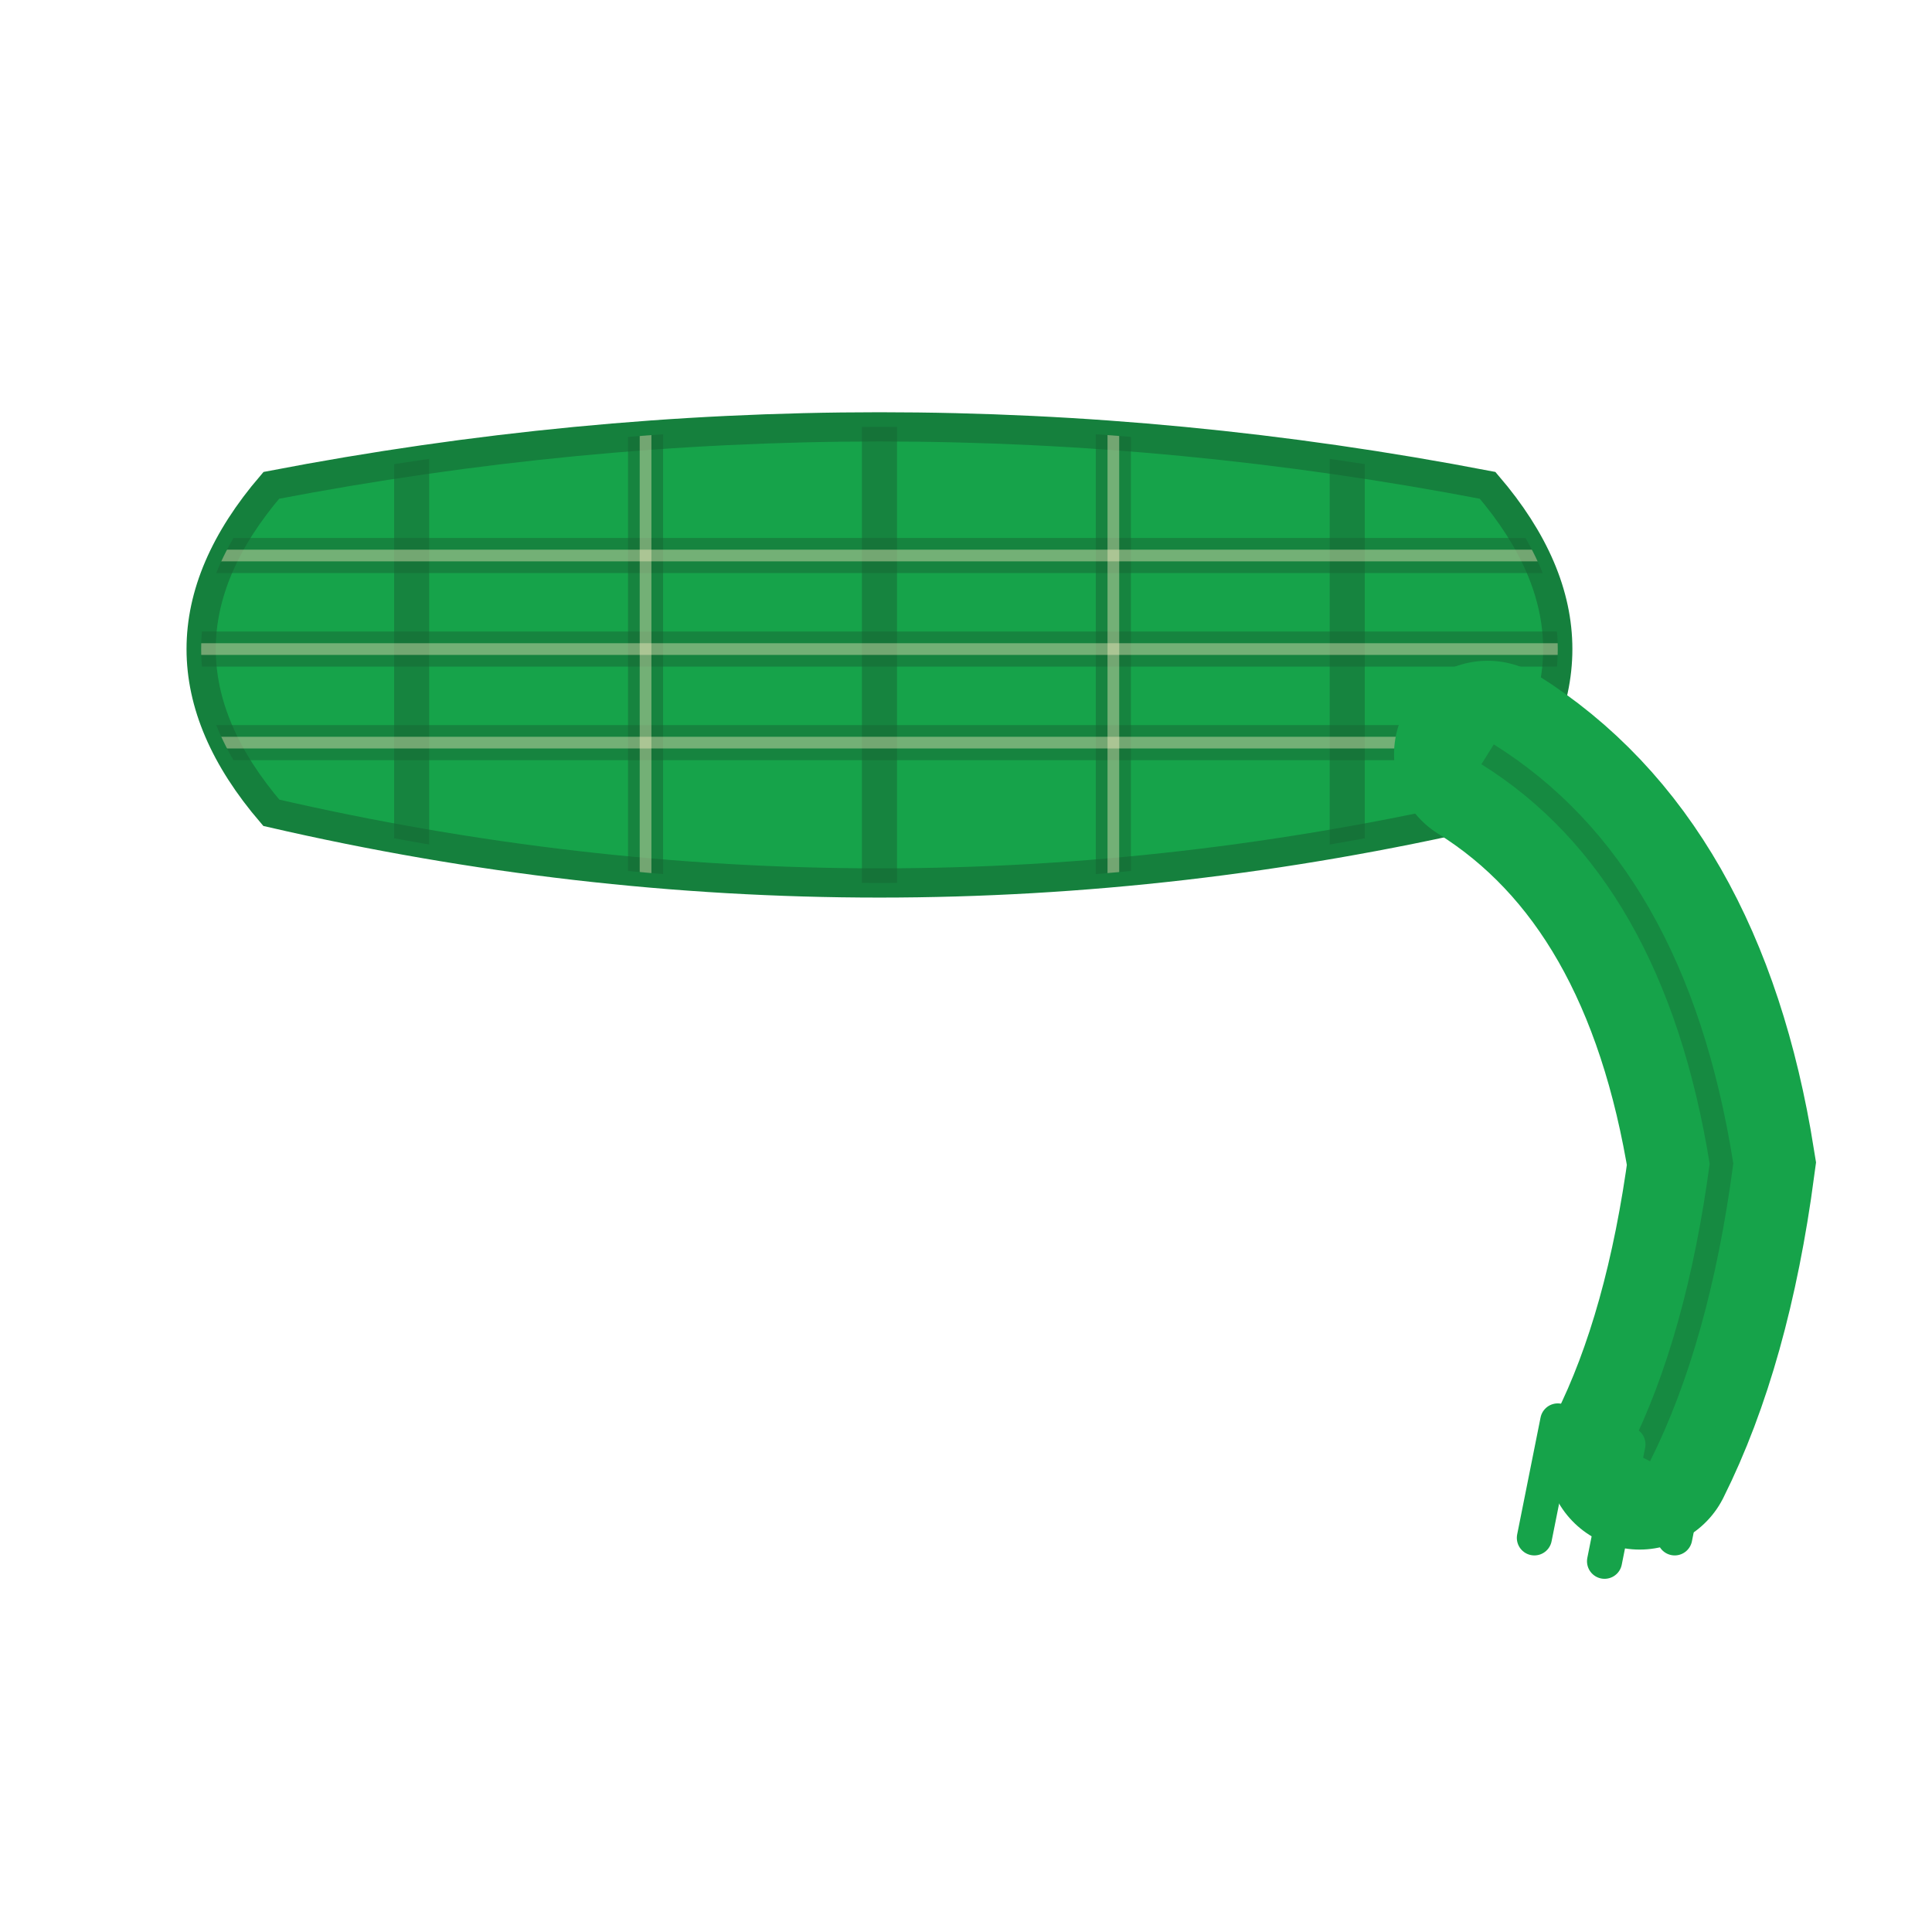
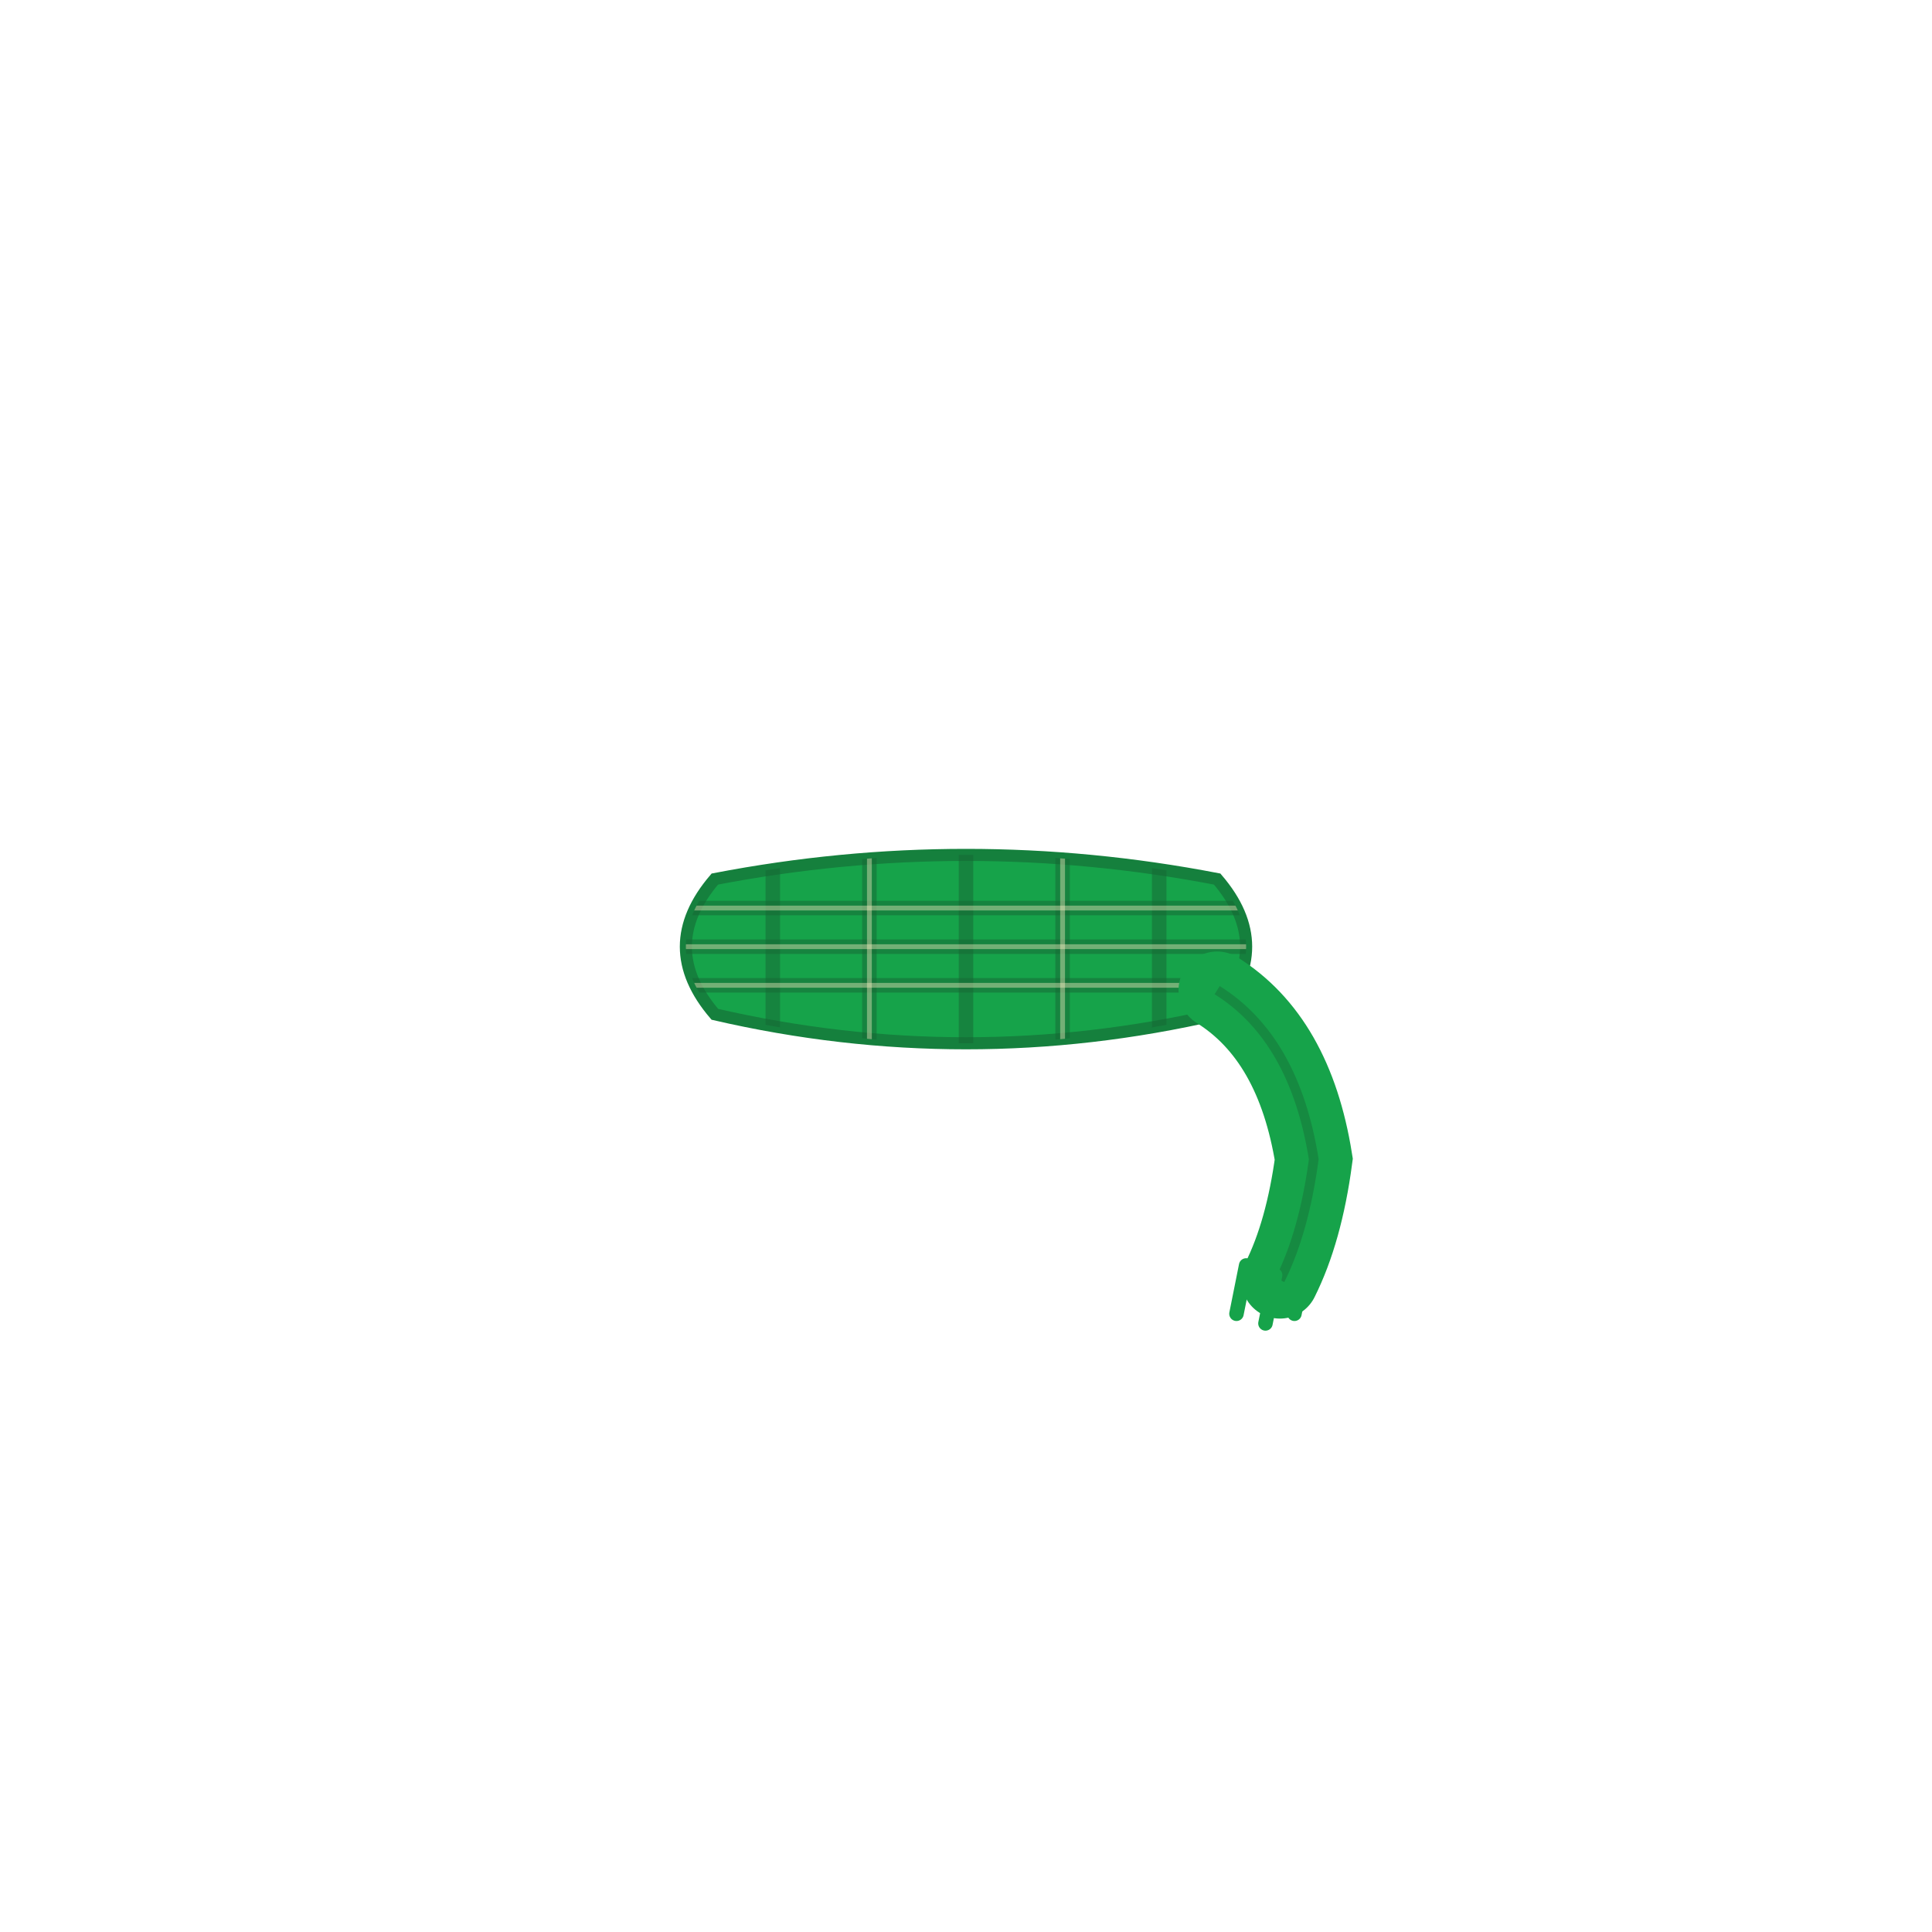
- <svg xmlns="http://www.w3.org/2000/svg" viewBox="124.8 140.5 165.2 165.2">
+ <svg xmlns="http://www.w3.org/2000/svg" viewBox="0 0 400 400">
  <path d="M148,182 Q200,172 252,182 Q264,196 252,210 Q200,222 148,210 Q136,196 148,182Z" fill="#16A34A" stroke="#15803D" stroke-width="2.5" />
  <clipPath id="scarf-clip">
    <path d="M148,182 Q200,172 252,182 Q264,196 252,210 Q200,222 148,210 Q136,196 148,182Z" />
  </clipPath>
  <g clip-path="url(#scarf-clip)">
    <line x1="136" y1="188" x2="264" y2="188" stroke="#166534" stroke-width="3" opacity="0.5" />
    <line x1="136" y1="196" x2="264" y2="196" stroke="#166534" stroke-width="3" opacity="0.5" />
    <line x1="136" y1="204" x2="264" y2="204" stroke="#166534" stroke-width="3" opacity="0.5" />
    <line x1="160" y1="172" x2="160" y2="224" stroke="#166534" stroke-width="3" opacity="0.5" />
    <line x1="180" y1="172" x2="180" y2="224" stroke="#166534" stroke-width="3" opacity="0.5" />
    <line x1="200" y1="172" x2="200" y2="224" stroke="#166534" stroke-width="3" opacity="0.5" />
    <line x1="220" y1="172" x2="220" y2="224" stroke="#166534" stroke-width="3" opacity="0.5" />
    <line x1="240" y1="172" x2="240" y2="224" stroke="#166534" stroke-width="3" opacity="0.5" />
    <line x1="136" y1="188" x2="264" y2="188" stroke="#FEF3C7" stroke-width="1" opacity="0.4" />
    <line x1="136" y1="196" x2="264" y2="196" stroke="#FEF3C7" stroke-width="1" opacity="0.4" />
    <line x1="136" y1="204" x2="264" y2="204" stroke="#FEF3C7" stroke-width="1" opacity="0.4" />
    <line x1="180" y1="172" x2="180" y2="224" stroke="#FEF3C7" stroke-width="1" opacity="0.4" />
    <line x1="220" y1="172" x2="220" y2="224" stroke="#FEF3C7" stroke-width="1" opacity="0.4" />
  </g>
  <path d="M252,205 Q268,215 272,240 Q270,255 265,265" stroke="#16A34A" stroke-width="16" stroke-linecap="round" fill="none" />
  <path d="M252,205 Q268,215 272,240 Q270,255 265,265" stroke="#166534" stroke-width="2" fill="none" opacity="0.4" />
  <line x1="258" y1="262" x2="256" y2="272" stroke="#16A34A" stroke-width="3" stroke-linecap="round" />
  <line x1="264" y1="264" x2="262" y2="274" stroke="#16A34A" stroke-width="3" stroke-linecap="round" />
  <line x1="270" y1="262" x2="268" y2="272" stroke="#16A34A" stroke-width="3" stroke-linecap="round" />
</svg>
